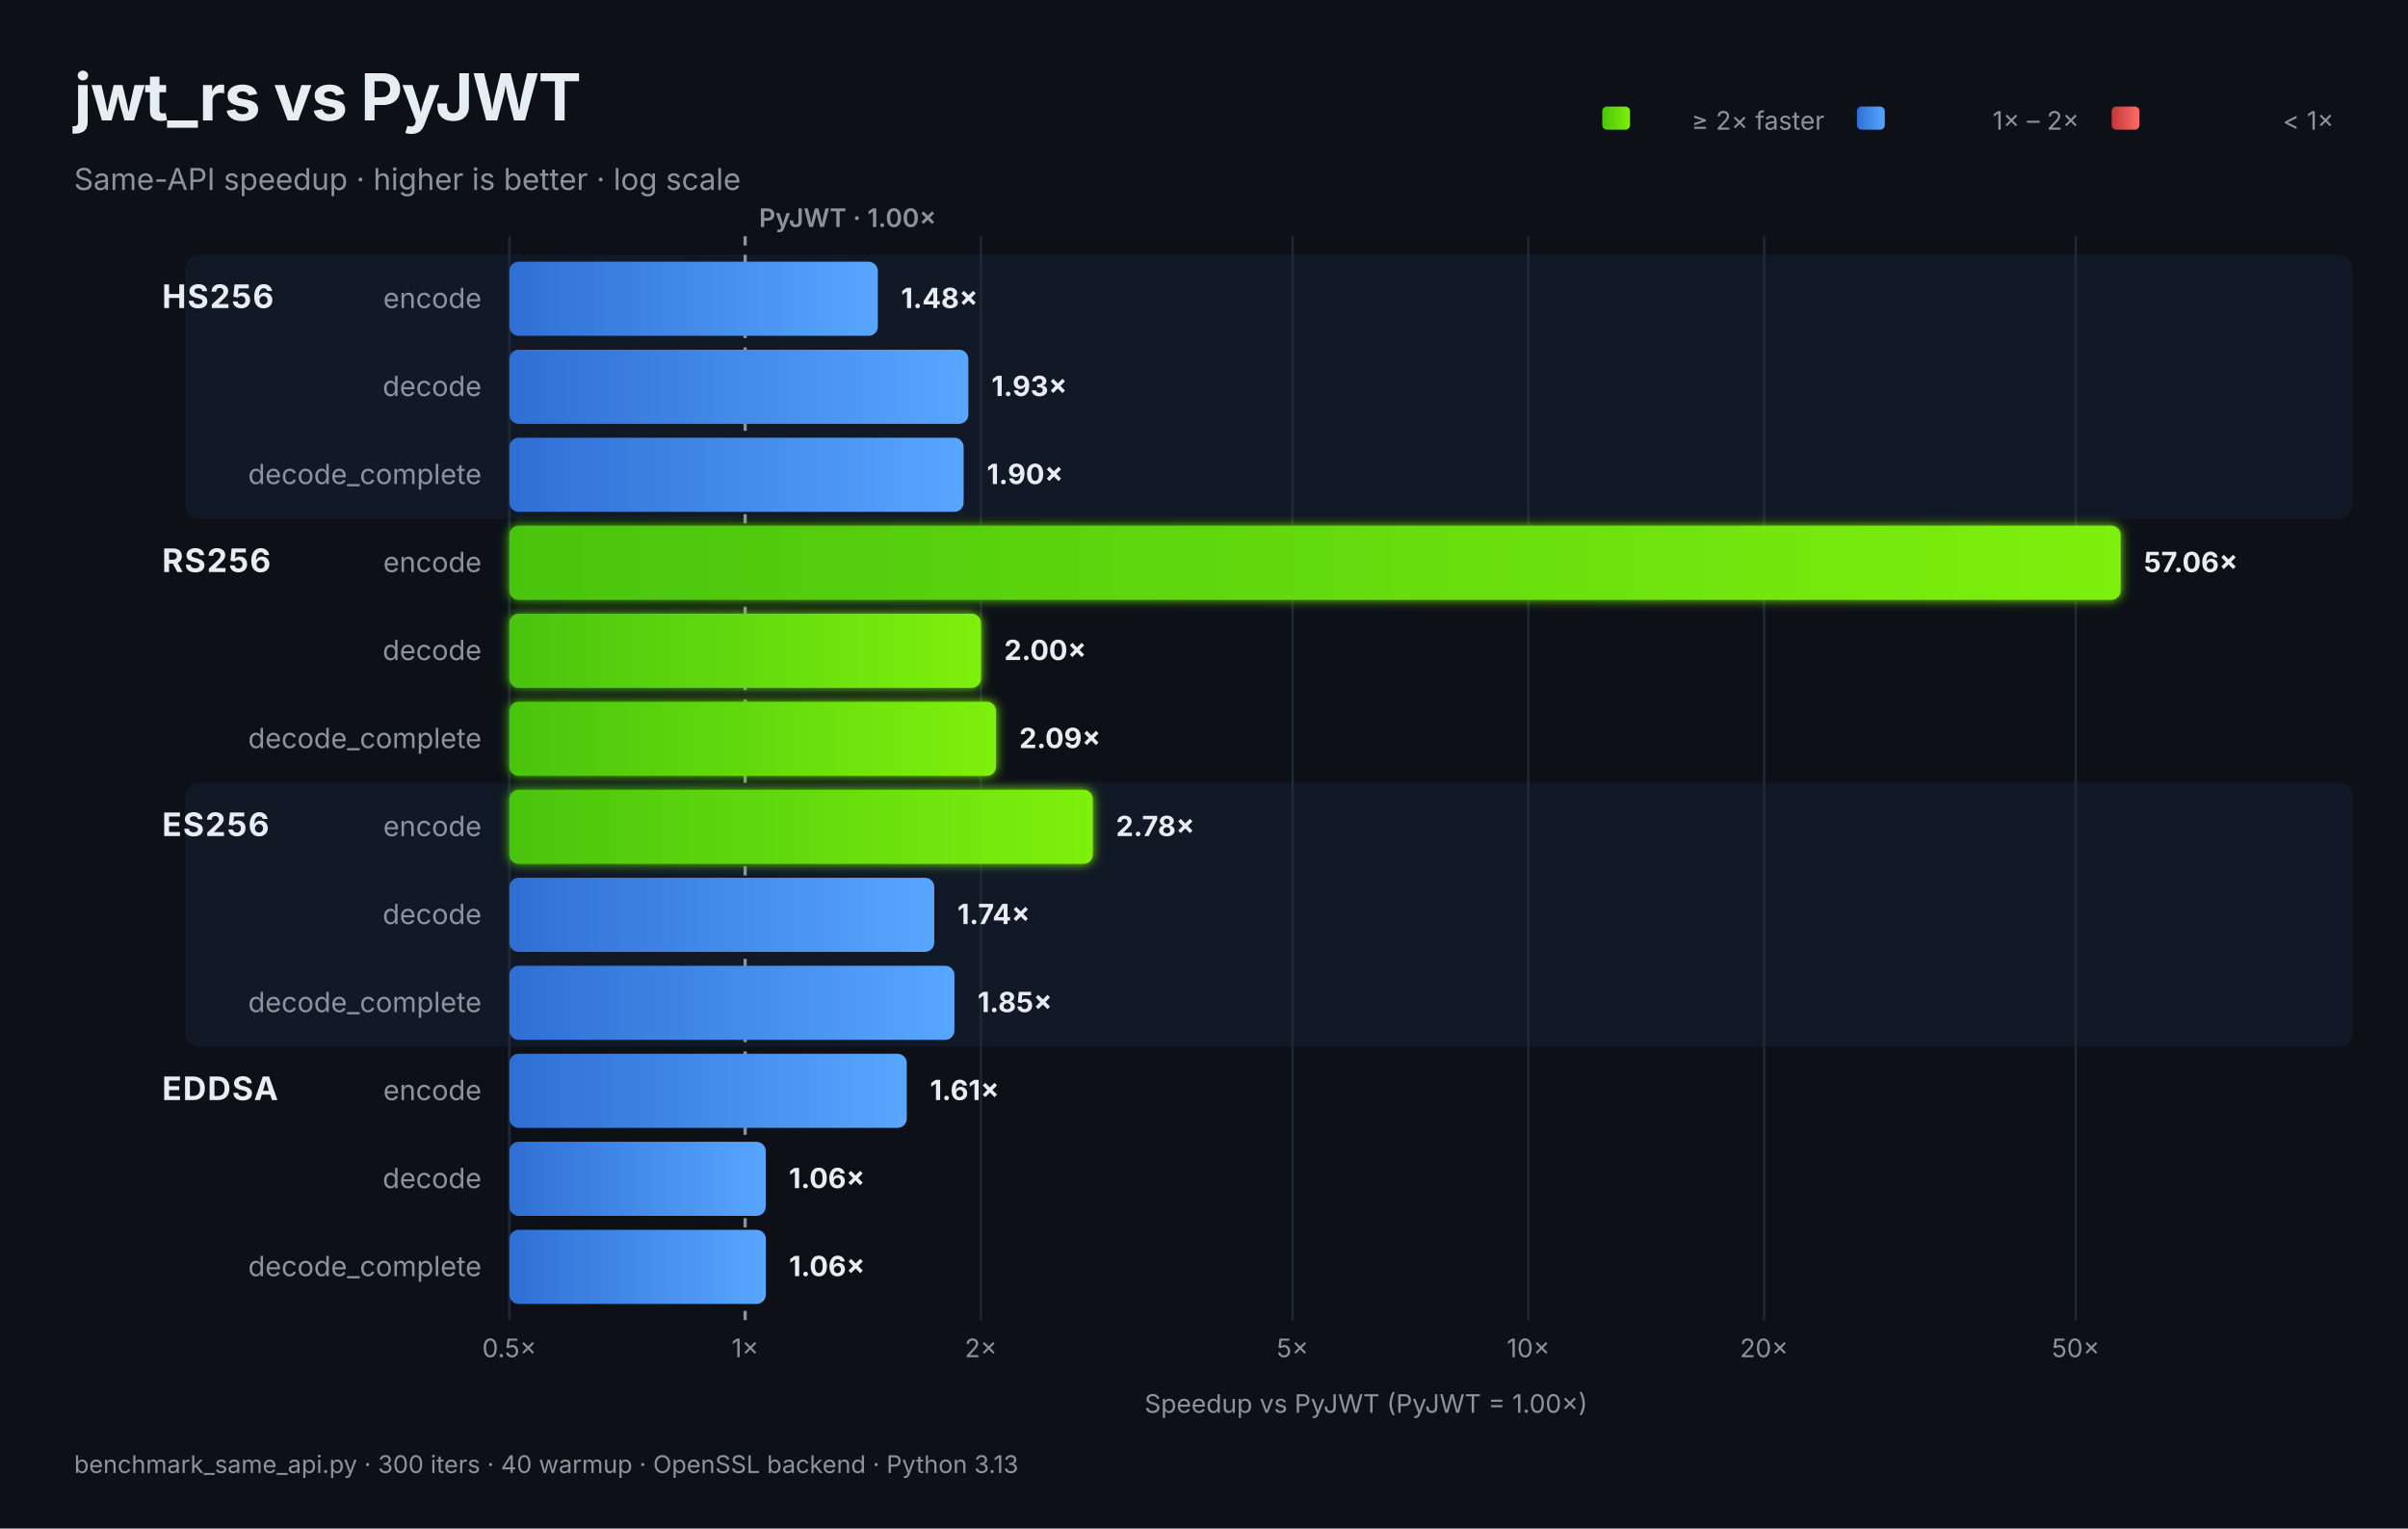
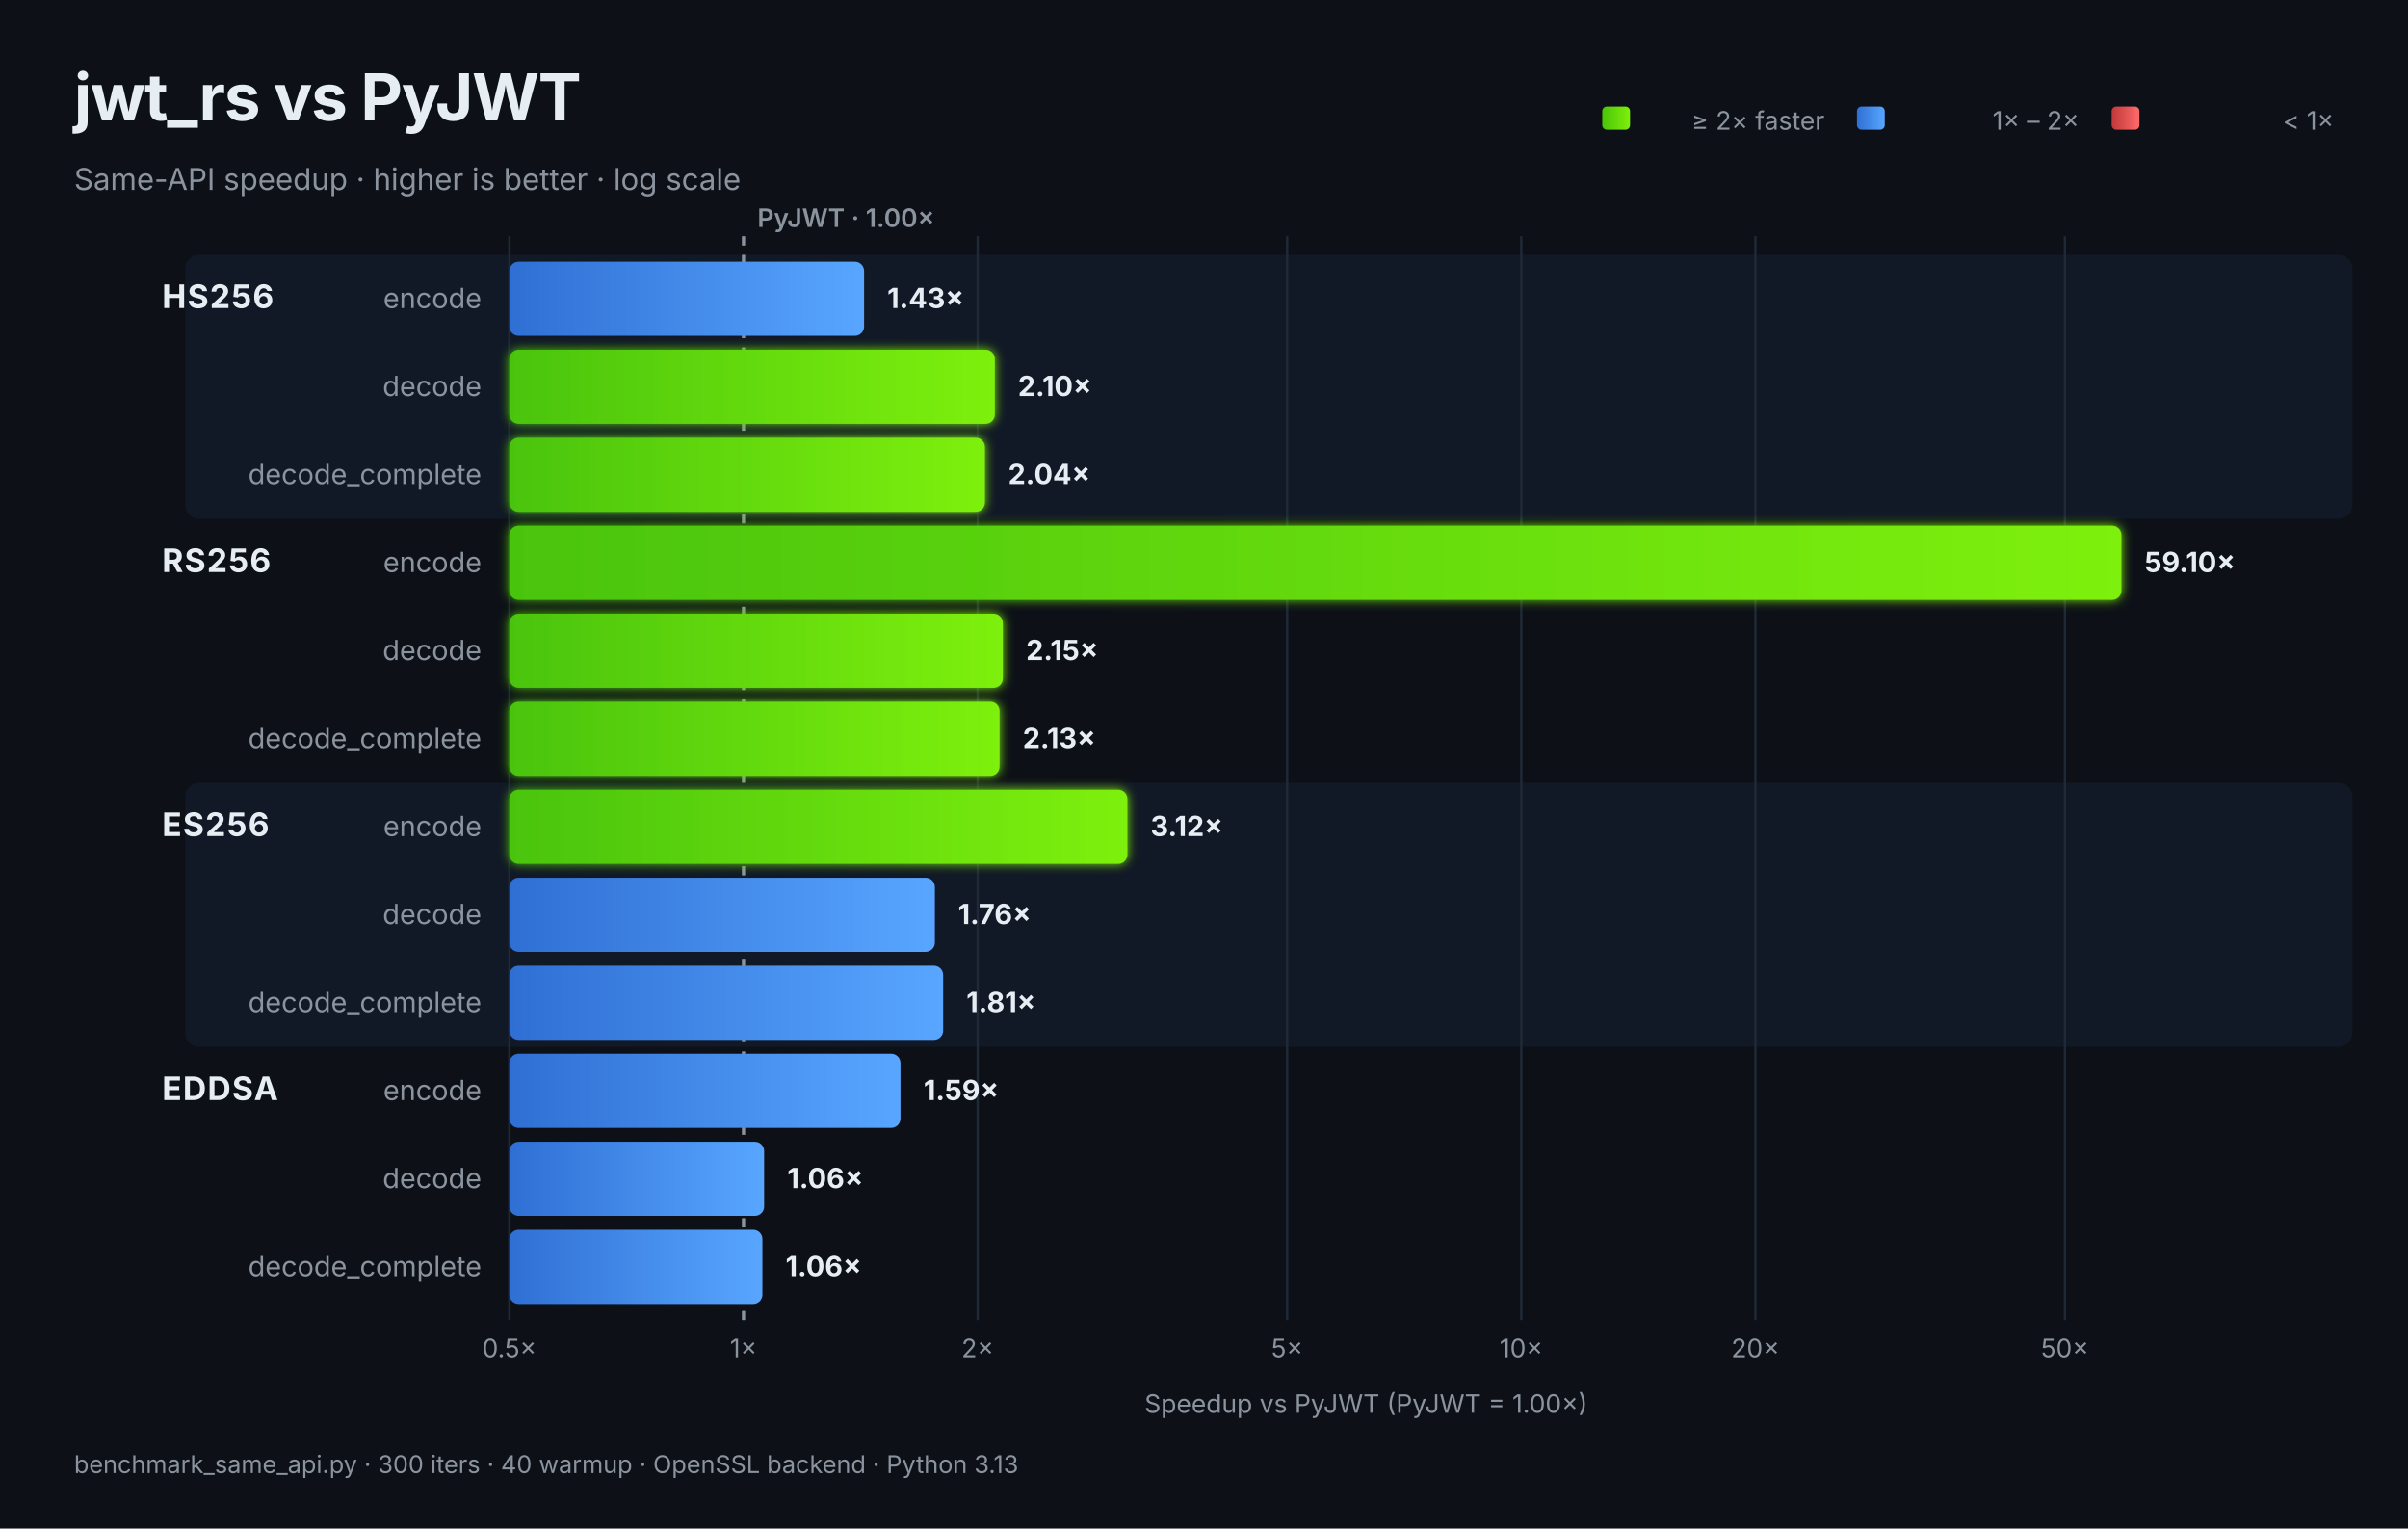
<svg xmlns="http://www.w3.org/2000/svg" viewBox="0 0 1040 660" width="1040" height="660" role="img" aria-label="jwt_rs vs PyJWT speedup chart">
  <defs>
    <linearGradient id="gfast" x1="0%" y1="0%" x2="100%" y2="0%">
      <stop offset="0%" stop-color="#4ac40a" />
      <stop offset="100%" stop-color="#7ef00a" />
    </linearGradient>
    <linearGradient id="gok" x1="0%" y1="0%" x2="100%" y2="0%">
      <stop offset="0%" stop-color="#2f6fd4" />
      <stop offset="100%" stop-color="#58a6ff" />
    </linearGradient>
    <linearGradient id="gslow" x1="0%" y1="0%" x2="100%" y2="0%">
      <stop offset="0%" stop-color="#c13838" />
      <stop offset="100%" stop-color="#ff6b6b" />
    </linearGradient>
    <filter id="glow" x="-30%" y="-30%" width="160%" height="160%">
      <feGaussianBlur stdDeviation="2.2" result="b" />
      <feMerge>
        <feMergeNode in="b" />
        <feMergeNode in="SourceGraphic" />
      </feMerge>
    </filter>
  </defs>
  <rect width="1040" height="660" fill="#0d1117" />
  <text x="32" y="52" fill="#e6edf3" font-family="-apple-system, BlinkMacSystemFont, 'Segoe UI', Inter, Roboto, 'Helvetica Neue', Arial, sans-serif" font-size="28" font-weight="700" letter-spacing="-0.5">jwt_rs vs PyJWT</text>
  <text x="32" y="82" fill="#8b949e" font-family="-apple-system, BlinkMacSystemFont, 'Segoe UI', Inter, Roboto, 'Helvetica Neue', Arial, sans-serif" font-size="13" font-weight="400">Same-API speedup · higher is better · log scale</text>
  <rect x="80" y="110" width="936" height="114" fill="#111826" rx="6" />
  <rect x="80" y="338" width="936" height="114" fill="#111826" rx="6" />
  <line x1="220.00" y1="102" x2="220.00" y2="570" stroke="#1f2937" stroke-width="1" />
-   <line x1="321.82" y1="102" x2="321.82" y2="570" stroke="#8b949e" stroke-width="1.4" stroke-dasharray="4 4" />
-   <line x1="423.65" y1="102" x2="423.65" y2="570" stroke="#1f2937" stroke-width="1" />
-   <line x1="558.25" y1="102" x2="558.25" y2="570" stroke="#1f2937" stroke-width="1" />
-   <line x1="660.08" y1="102" x2="660.08" y2="570" stroke="#1f2937" stroke-width="1" />
-   <line x1="761.90" y1="102" x2="761.90" y2="570" stroke="#1f2937" stroke-width="1" />
-   <line x1="896.51" y1="102" x2="896.51" y2="570" stroke="#1f2937" stroke-width="1" />
-   <text x="327.82" y="98" fill="#8b949e" font-family="-apple-system, BlinkMacSystemFont, 'Segoe UI', Inter, Roboto, 'Helvetica Neue', Arial, sans-serif" font-size="11" font-weight="600">PyJWT · 1.00×</text>
+   <line x1="321.12" y1="102" x2="321.12" y2="570" stroke="#8b949e" stroke-width="1.4" stroke-dasharray="4 4" />
+   <line x1="422.24" y1="102" x2="422.24" y2="570" stroke="#1f2937" stroke-width="1" />
+   <line x1="555.91" y1="102" x2="555.91" y2="570" stroke="#1f2937" stroke-width="1" />
+   <line x1="657.03" y1="102" x2="657.03" y2="570" stroke="#1f2937" stroke-width="1" />
+   <line x1="758.15" y1="102" x2="758.15" y2="570" stroke="#1f2937" stroke-width="1" />
+   <line x1="891.82" y1="102" x2="891.82" y2="570" stroke="#1f2937" stroke-width="1" />
+   <text x="327.12" y="98" fill="#8b949e" font-family="-apple-system, BlinkMacSystemFont, 'Segoe UI', Inter, Roboto, 'Helvetica Neue', Arial, sans-serif" font-size="11" font-weight="600">PyJWT · 1.00×</text>
  <text x="70" y="133.00" fill="#e6edf3" font-family="-apple-system, BlinkMacSystemFont, 'Segoe UI', Inter, Roboto, 'Helvetica Neue', Arial, sans-serif" font-size="14" font-weight="700" letter-spacing="0.5">HS256</text>
  <text x="208" y="133.00" fill="#8b949e" font-family="-apple-system, BlinkMacSystemFont, 'Segoe UI', Inter, Roboto, 'Helvetica Neue', Arial, sans-serif" font-size="12" text-anchor="end">encode</text>
-   <rect x="220.00" y="113.00" width="159.13" height="32" rx="4" fill="url(#gok)" />
-   <text x="389.13" y="133.00" fill="#e6edf3" font-family="-apple-system, BlinkMacSystemFont, 'Segoe UI', Inter, Roboto, 'Helvetica Neue', Arial, sans-serif" font-size="12" font-weight="700">1.48×</text>
+   <rect x="220.00" y="113.00" width="153.20" height="32" rx="4" fill="url(#gok)" />
+   <text x="383.20" y="133.00" fill="#e6edf3" font-family="-apple-system, BlinkMacSystemFont, 'Segoe UI', Inter, Roboto, 'Helvetica Neue', Arial, sans-serif" font-size="12" font-weight="700">1.43×</text>
  <text x="208" y="171.00" fill="#8b949e" font-family="-apple-system, BlinkMacSystemFont, 'Segoe UI', Inter, Roboto, 'Helvetica Neue', Arial, sans-serif" font-size="12" text-anchor="end">decode</text>
-   <rect x="220.00" y="151.00" width="198.23" height="32" rx="4" fill="url(#gok)" />
-   <text x="428.23" y="171.00" fill="#e6edf3" font-family="-apple-system, BlinkMacSystemFont, 'Segoe UI', Inter, Roboto, 'Helvetica Neue', Arial, sans-serif" font-size="12" font-weight="700">1.93×</text>
+   <rect x="220.00" y="151.00" width="209.65" height="32" rx="4" fill="url(#gfast)" filter="url(#glow)" />
+   <text x="439.65" y="171.00" fill="#e6edf3" font-family="-apple-system, BlinkMacSystemFont, 'Segoe UI', Inter, Roboto, 'Helvetica Neue', Arial, sans-serif" font-size="12" font-weight="700">2.10×</text>
  <text x="208" y="209.00" fill="#8b949e" font-family="-apple-system, BlinkMacSystemFont, 'Segoe UI', Inter, Roboto, 'Helvetica Neue', Arial, sans-serif" font-size="12" text-anchor="end">decode_complete</text>
-   <rect x="220.00" y="189.00" width="196.19" height="32" rx="4" fill="url(#gok)" />
-   <text x="426.19" y="209.00" fill="#e6edf3" font-family="-apple-system, BlinkMacSystemFont, 'Segoe UI', Inter, Roboto, 'Helvetica Neue', Arial, sans-serif" font-size="12" font-weight="700">1.90×</text>
+   <rect x="220.00" y="189.00" width="205.38" height="32" rx="4" fill="url(#gfast)" filter="url(#glow)" />
+   <text x="435.38" y="209.00" fill="#e6edf3" font-family="-apple-system, BlinkMacSystemFont, 'Segoe UI', Inter, Roboto, 'Helvetica Neue', Arial, sans-serif" font-size="12" font-weight="700">2.04×</text>
  <text x="70" y="247.00" fill="#e6edf3" font-family="-apple-system, BlinkMacSystemFont, 'Segoe UI', Inter, Roboto, 'Helvetica Neue', Arial, sans-serif" font-size="14" font-weight="700" letter-spacing="0.5">RS256</text>
  <text x="208" y="247.00" fill="#8b949e" font-family="-apple-system, BlinkMacSystemFont, 'Segoe UI', Inter, Roboto, 'Helvetica Neue', Arial, sans-serif" font-size="12" text-anchor="end">encode</text>
-   <rect x="220.00" y="227.00" width="695.91" height="32" rx="4" fill="url(#gfast)" filter="url(#glow)" />
-   <text x="925.91" y="247.00" fill="#e6edf3" font-family="-apple-system, BlinkMacSystemFont, 'Segoe UI', Inter, Roboto, 'Helvetica Neue', Arial, sans-serif" font-size="12" font-weight="700">57.06×</text>
+   <rect x="220.00" y="227.00" width="696.22" height="32" rx="4" fill="url(#gfast)" filter="url(#glow)" />
+   <text x="926.22" y="247.00" fill="#e6edf3" font-family="-apple-system, BlinkMacSystemFont, 'Segoe UI', Inter, Roboto, 'Helvetica Neue', Arial, sans-serif" font-size="12" font-weight="700">59.10×</text>
  <text x="208" y="285.00" fill="#8b949e" font-family="-apple-system, BlinkMacSystemFont, 'Segoe UI', Inter, Roboto, 'Helvetica Neue', Arial, sans-serif" font-size="12" text-anchor="end">decode</text>
-   <rect x="220.00" y="265.00" width="203.68" height="32" rx="4" fill="url(#gfast)" filter="url(#glow)" />
-   <text x="433.68" y="285.00" fill="#e6edf3" font-family="-apple-system, BlinkMacSystemFont, 'Segoe UI', Inter, Roboto, 'Helvetica Neue', Arial, sans-serif" font-size="12" font-weight="700">2.00×</text>
+   <rect x="220.00" y="265.00" width="213.12" height="32" rx="4" fill="url(#gfast)" filter="url(#glow)" />
+   <text x="443.12" y="285.00" fill="#e6edf3" font-family="-apple-system, BlinkMacSystemFont, 'Segoe UI', Inter, Roboto, 'Helvetica Neue', Arial, sans-serif" font-size="12" font-weight="700">2.15×</text>
  <text x="208" y="323.00" fill="#8b949e" font-family="-apple-system, BlinkMacSystemFont, 'Segoe UI', Inter, Roboto, 'Helvetica Neue', Arial, sans-serif" font-size="12" text-anchor="end">decode_complete</text>
-   <rect x="220.00" y="303.00" width="210.19" height="32" rx="4" fill="url(#gfast)" filter="url(#glow)" />
-   <text x="440.19" y="323.00" fill="#e6edf3" font-family="-apple-system, BlinkMacSystemFont, 'Segoe UI', Inter, Roboto, 'Helvetica Neue', Arial, sans-serif" font-size="12" font-weight="700">2.09×</text>
+   <rect x="220.00" y="303.00" width="211.70" height="32" rx="4" fill="url(#gfast)" filter="url(#glow)" />
+   <text x="441.70" y="323.00" fill="#e6edf3" font-family="-apple-system, BlinkMacSystemFont, 'Segoe UI', Inter, Roboto, 'Helvetica Neue', Arial, sans-serif" font-size="12" font-weight="700">2.13×</text>
  <text x="70" y="361.00" fill="#e6edf3" font-family="-apple-system, BlinkMacSystemFont, 'Segoe UI', Inter, Roboto, 'Helvetica Neue', Arial, sans-serif" font-size="14" font-weight="700" letter-spacing="0.5">ES256</text>
  <text x="208" y="361.00" fill="#8b949e" font-family="-apple-system, BlinkMacSystemFont, 'Segoe UI', Inter, Roboto, 'Helvetica Neue', Arial, sans-serif" font-size="12" text-anchor="end">encode</text>
-   <rect x="220.00" y="341.00" width="251.97" height="32" rx="4" fill="url(#gfast)" filter="url(#glow)" />
-   <text x="481.97" y="361.00" fill="#e6edf3" font-family="-apple-system, BlinkMacSystemFont, 'Segoe UI', Inter, Roboto, 'Helvetica Neue', Arial, sans-serif" font-size="12" font-weight="700">2.78×</text>
+   <rect x="220.00" y="341.00" width="266.91" height="32" rx="4" fill="url(#gfast)" filter="url(#glow)" />
+   <text x="496.91" y="361.00" fill="#e6edf3" font-family="-apple-system, BlinkMacSystemFont, 'Segoe UI', Inter, Roboto, 'Helvetica Neue', Arial, sans-serif" font-size="12" font-weight="700">3.12×</text>
  <text x="208" y="399.00" fill="#8b949e" font-family="-apple-system, BlinkMacSystemFont, 'Segoe UI', Inter, Roboto, 'Helvetica Neue', Arial, sans-serif" font-size="12" text-anchor="end">decode</text>
-   <rect x="220.00" y="379.00" width="183.50" height="32" rx="4" fill="url(#gok)" />
-   <text x="413.50" y="399.00" fill="#e6edf3" font-family="-apple-system, BlinkMacSystemFont, 'Segoe UI', Inter, Roboto, 'Helvetica Neue', Arial, sans-serif" font-size="12" font-weight="700">1.74×</text>
+   <rect x="220.00" y="379.00" width="183.77" height="32" rx="4" fill="url(#gok)" />
+   <text x="413.77" y="399.00" fill="#e6edf3" font-family="-apple-system, BlinkMacSystemFont, 'Segoe UI', Inter, Roboto, 'Helvetica Neue', Arial, sans-serif" font-size="12" font-weight="700">1.76×</text>
  <text x="208" y="437.00" fill="#8b949e" font-family="-apple-system, BlinkMacSystemFont, 'Segoe UI', Inter, Roboto, 'Helvetica Neue', Arial, sans-serif" font-size="12" text-anchor="end">decode_complete</text>
-   <rect x="220.00" y="417.00" width="192.21" height="32" rx="4" fill="url(#gok)" />
-   <text x="422.21" y="437.00" fill="#e6edf3" font-family="-apple-system, BlinkMacSystemFont, 'Segoe UI', Inter, Roboto, 'Helvetica Neue', Arial, sans-serif" font-size="12" font-weight="700">1.85×</text>
+   <rect x="220.00" y="417.00" width="187.35" height="32" rx="4" fill="url(#gok)" />
+   <text x="417.35" y="437.00" fill="#e6edf3" font-family="-apple-system, BlinkMacSystemFont, 'Segoe UI', Inter, Roboto, 'Helvetica Neue', Arial, sans-serif" font-size="12" font-weight="700">1.81×</text>
  <text x="70" y="475.00" fill="#e6edf3" font-family="-apple-system, BlinkMacSystemFont, 'Segoe UI', Inter, Roboto, 'Helvetica Neue', Arial, sans-serif" font-size="14" font-weight="700" letter-spacing="0.5">EDDSA</text>
  <text x="208" y="475.00" fill="#8b949e" font-family="-apple-system, BlinkMacSystemFont, 'Segoe UI', Inter, Roboto, 'Helvetica Neue', Arial, sans-serif" font-size="12" text-anchor="end">encode</text>
-   <rect x="220.00" y="455.00" width="171.64" height="32" rx="4" fill="url(#gok)" />
-   <text x="401.64" y="475.00" fill="#e6edf3" font-family="-apple-system, BlinkMacSystemFont, 'Segoe UI', Inter, Roboto, 'Helvetica Neue', Arial, sans-serif" font-size="12" font-weight="700">1.61×</text>
+   <rect x="220.00" y="455.00" width="168.91" height="32" rx="4" fill="url(#gok)" />
+   <text x="398.91" y="475.00" fill="#e6edf3" font-family="-apple-system, BlinkMacSystemFont, 'Segoe UI', Inter, Roboto, 'Helvetica Neue', Arial, sans-serif" font-size="12" font-weight="700">1.59×</text>
  <text x="208" y="513.00" fill="#8b949e" font-family="-apple-system, BlinkMacSystemFont, 'Segoe UI', Inter, Roboto, 'Helvetica Neue', Arial, sans-serif" font-size="12" text-anchor="end">decode</text>
-   <rect x="220.00" y="493.00" width="110.71" height="32" rx="4" fill="url(#gok)" />
-   <text x="340.71" y="513.00" fill="#e6edf3" font-family="-apple-system, BlinkMacSystemFont, 'Segoe UI', Inter, Roboto, 'Helvetica Neue', Arial, sans-serif" font-size="12" font-weight="700">1.06×</text>
+   <rect x="220.00" y="493.00" width="110.03" height="32" rx="4" fill="url(#gok)" />
+   <text x="340.03" y="513.00" fill="#e6edf3" font-family="-apple-system, BlinkMacSystemFont, 'Segoe UI', Inter, Roboto, 'Helvetica Neue', Arial, sans-serif" font-size="12" font-weight="700">1.06×</text>
  <text x="208" y="551.00" fill="#8b949e" font-family="-apple-system, BlinkMacSystemFont, 'Segoe UI', Inter, Roboto, 'Helvetica Neue', Arial, sans-serif" font-size="12" text-anchor="end">decode_complete</text>
-   <rect x="220.00" y="531.00" width="110.76" height="32" rx="4" fill="url(#gok)" />
-   <text x="340.76" y="551.00" fill="#e6edf3" font-family="-apple-system, BlinkMacSystemFont, 'Segoe UI', Inter, Roboto, 'Helvetica Neue', Arial, sans-serif" font-size="12" font-weight="700">1.06×</text>
+   <rect x="220.00" y="531.00" width="109.28" height="32" rx="4" fill="url(#gok)" />
+   <text x="339.28" y="551.00" fill="#e6edf3" font-family="-apple-system, BlinkMacSystemFont, 'Segoe UI', Inter, Roboto, 'Helvetica Neue', Arial, sans-serif" font-size="12" font-weight="700">1.06×</text>
  <text x="220.00" y="586" fill="#8b949e" font-family="-apple-system, BlinkMacSystemFont, 'Segoe UI', Inter, Roboto, 'Helvetica Neue', Arial, sans-serif" font-size="11" text-anchor="middle">0.5×</text>
-   <text x="321.82" y="586" fill="#8b949e" font-family="-apple-system, BlinkMacSystemFont, 'Segoe UI', Inter, Roboto, 'Helvetica Neue', Arial, sans-serif" font-size="11" text-anchor="middle">1×</text>
-   <text x="423.65" y="586" fill="#8b949e" font-family="-apple-system, BlinkMacSystemFont, 'Segoe UI', Inter, Roboto, 'Helvetica Neue', Arial, sans-serif" font-size="11" text-anchor="middle">2×</text>
-   <text x="558.25" y="586" fill="#8b949e" font-family="-apple-system, BlinkMacSystemFont, 'Segoe UI', Inter, Roboto, 'Helvetica Neue', Arial, sans-serif" font-size="11" text-anchor="middle">5×</text>
-   <text x="660.08" y="586" fill="#8b949e" font-family="-apple-system, BlinkMacSystemFont, 'Segoe UI', Inter, Roboto, 'Helvetica Neue', Arial, sans-serif" font-size="11" text-anchor="middle">10×</text>
-   <text x="761.90" y="586" fill="#8b949e" font-family="-apple-system, BlinkMacSystemFont, 'Segoe UI', Inter, Roboto, 'Helvetica Neue', Arial, sans-serif" font-size="11" text-anchor="middle">20×</text>
-   <text x="896.51" y="586" fill="#8b949e" font-family="-apple-system, BlinkMacSystemFont, 'Segoe UI', Inter, Roboto, 'Helvetica Neue', Arial, sans-serif" font-size="11" text-anchor="middle">50×</text>
+   <text x="321.12" y="586" fill="#8b949e" font-family="-apple-system, BlinkMacSystemFont, 'Segoe UI', Inter, Roboto, 'Helvetica Neue', Arial, sans-serif" font-size="11" text-anchor="middle">1×</text>
+   <text x="422.24" y="586" fill="#8b949e" font-family="-apple-system, BlinkMacSystemFont, 'Segoe UI', Inter, Roboto, 'Helvetica Neue', Arial, sans-serif" font-size="11" text-anchor="middle">2×</text>
+   <text x="555.91" y="586" fill="#8b949e" font-family="-apple-system, BlinkMacSystemFont, 'Segoe UI', Inter, Roboto, 'Helvetica Neue', Arial, sans-serif" font-size="11" text-anchor="middle">5×</text>
+   <text x="657.03" y="586" fill="#8b949e" font-family="-apple-system, BlinkMacSystemFont, 'Segoe UI', Inter, Roboto, 'Helvetica Neue', Arial, sans-serif" font-size="11" text-anchor="middle">10×</text>
+   <text x="758.15" y="586" fill="#8b949e" font-family="-apple-system, BlinkMacSystemFont, 'Segoe UI', Inter, Roboto, 'Helvetica Neue', Arial, sans-serif" font-size="11" text-anchor="middle">20×</text>
+   <text x="891.82" y="586" fill="#8b949e" font-family="-apple-system, BlinkMacSystemFont, 'Segoe UI', Inter, Roboto, 'Helvetica Neue', Arial, sans-serif" font-size="11" text-anchor="middle">50×</text>
  <text x="590.00" y="610" fill="#8b949e" font-family="-apple-system, BlinkMacSystemFont, 'Segoe UI', Inter, Roboto, 'Helvetica Neue', Arial, sans-serif" font-size="11" text-anchor="middle">Speedup vs PyJWT (PyJWT = 1.00×)</text>
  <text x="1008" y="56" fill="#8b949e" font-family="-apple-system, BlinkMacSystemFont, 'Segoe UI', Inter, Roboto, 'Helvetica Neue', Arial, sans-serif" font-size="11" text-anchor="end">&lt; 1×</text>
  <rect x="912" y="46" width="12" height="10" rx="2" fill="url(#gslow)" />
  <text x="898" y="56" fill="#8b949e" font-family="-apple-system, BlinkMacSystemFont, 'Segoe UI', Inter, Roboto, 'Helvetica Neue', Arial, sans-serif" font-size="11" text-anchor="end">1× – 2×</text>
  <rect x="802" y="46" width="12" height="10" rx="2" fill="url(#gok)" />
  <text x="788" y="56" fill="#8b949e" font-family="-apple-system, BlinkMacSystemFont, 'Segoe UI', Inter, Roboto, 'Helvetica Neue', Arial, sans-serif" font-size="11" text-anchor="end">≥ 2× faster</text>
  <rect x="692" y="46" width="12" height="10" rx="2" fill="url(#gfast)" />
  <text x="32" y="636" fill="#8b949e" font-family="-apple-system, BlinkMacSystemFont, 'Segoe UI', Inter, Roboto, 'Helvetica Neue', Arial, sans-serif" font-size="10.5">benchmark_same_api.py · 300 iters · 40 warmup · OpenSSL backend · Python 3.13</text>
</svg>
